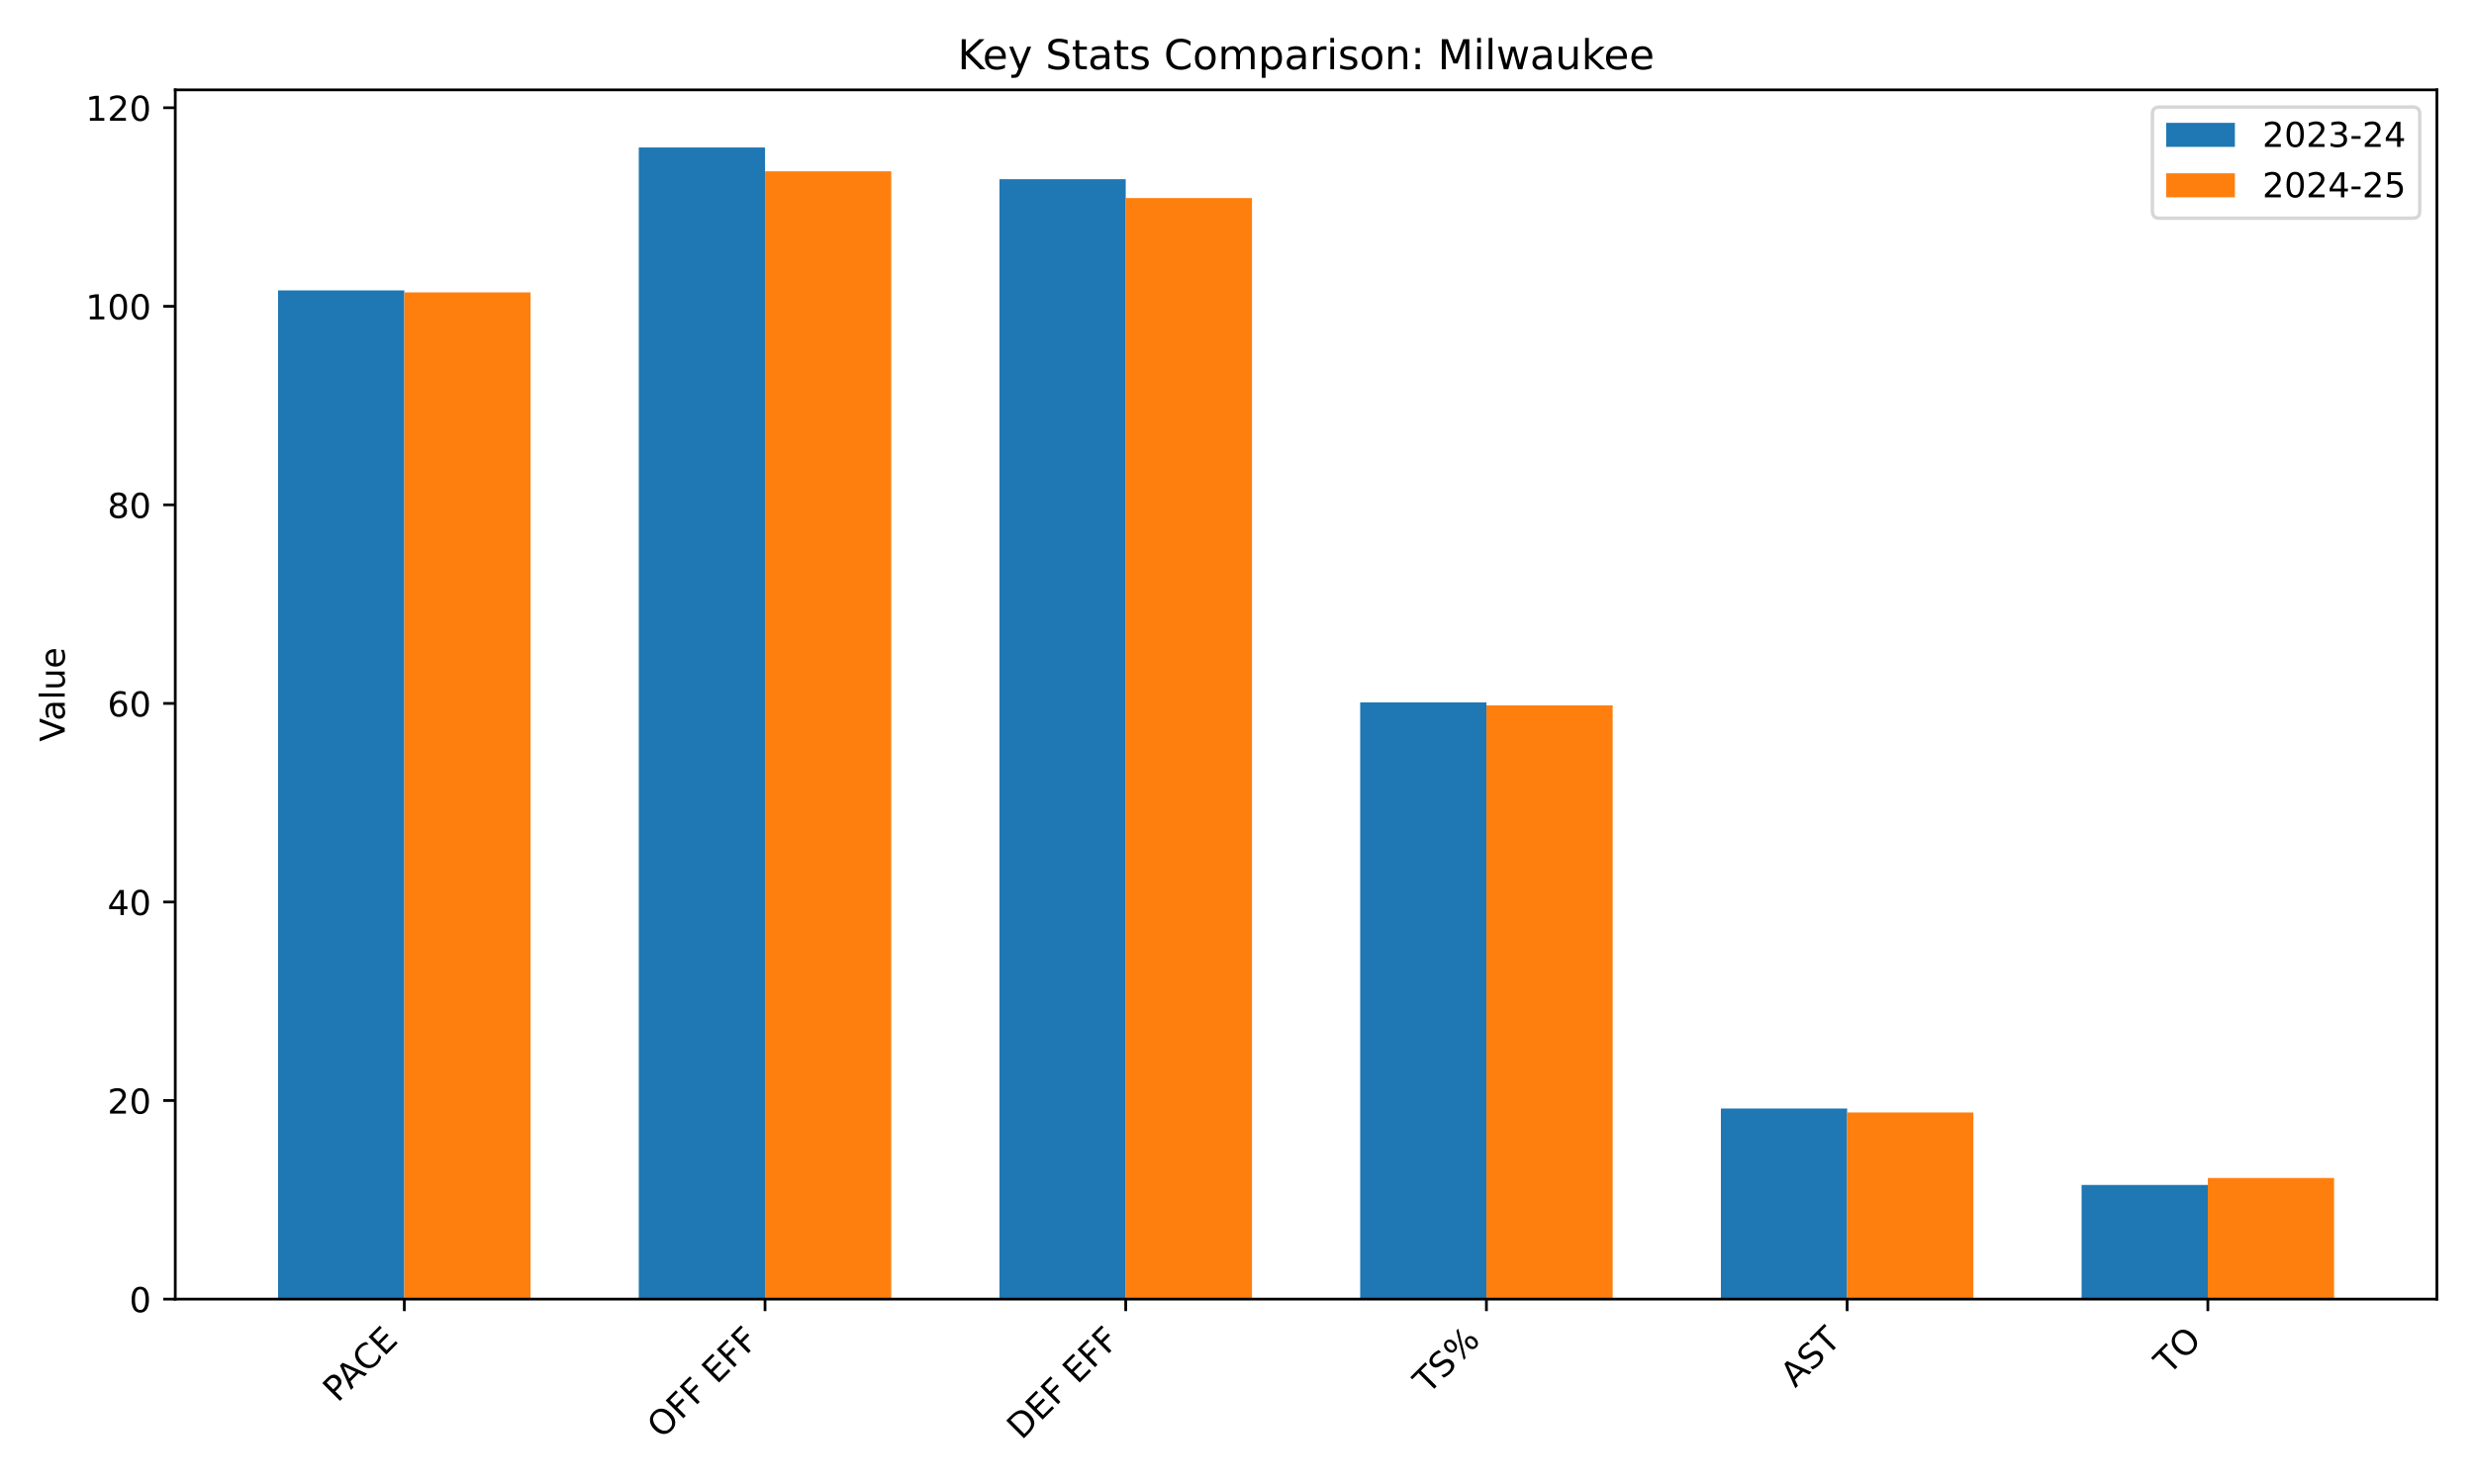
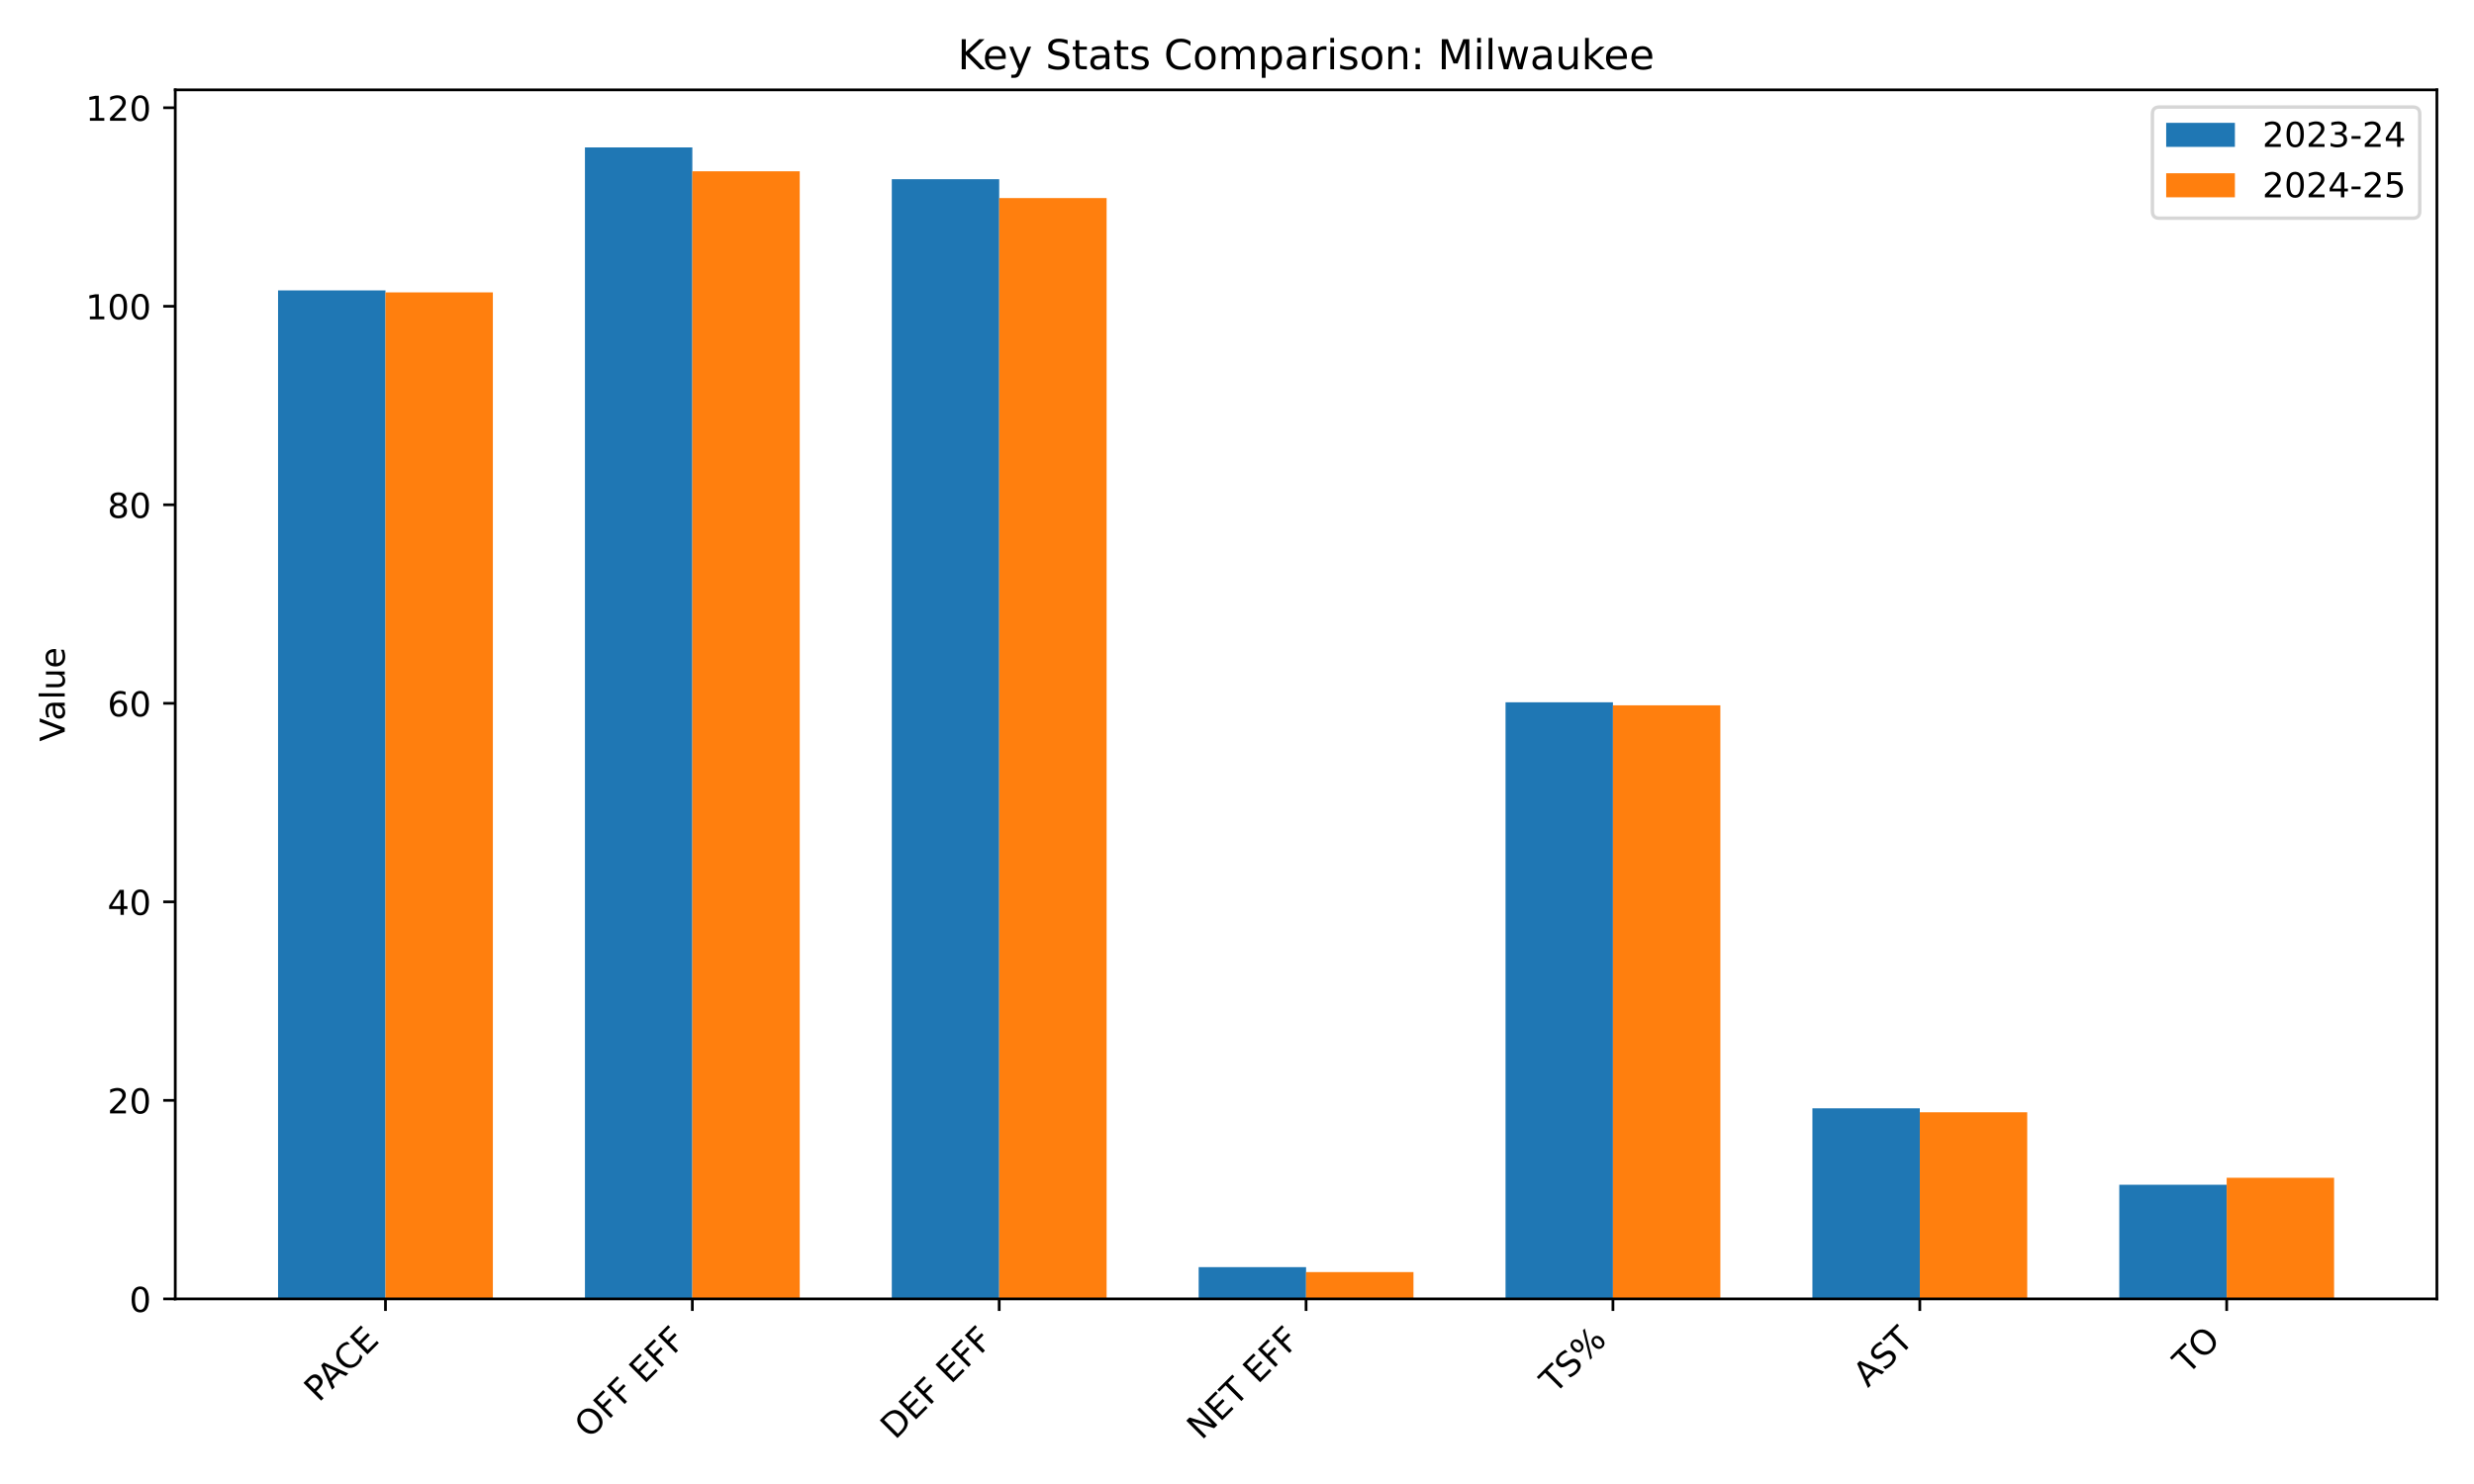
<svg xmlns="http://www.w3.org/2000/svg" xmlns:xlink="http://www.w3.org/1999/xlink" width="720pt" height="432pt" viewBox="0 0 720 432" version="1.1">
  <defs>
    <style type="text/css">*{stroke-linejoin: round; stroke-linecap: butt}</style>
  </defs>
  <g id="figure_1">
    <g id="patch_1">
      <path d="M 0 432  L 720 432  L 720 0  L 0 0  z " style="fill: #ffffff" />
    </g>
    <g id="axes_1">
      <g id="patch_2">
-         <path d="M 51.005 378.18  L 709.2 378.18  L 709.2 26.16  L 51.005 26.16  z " style="fill: #ffffff" />
+         <path d="M 51.005 378.116  L 709.2 378.116  L 709.2 26.16  L 51.005 26.16  z " style="fill: #ffffff" />
      </g>
      <g id="patch_3">
-         <path d="M 80.923 378.18  L 117.664 378.18  L 117.664 84.541  L 80.923 84.541  z " clip-path="url(#p7b0bed2aad)" style="fill: #1f77b4" />
+         <path d="M 80.923 378.116  L 112.181 378.116  L 112.181 84.53  L 80.923 84.53  z " clip-path="url(#pdf4eca9238)" style="fill: #1f77b4" />
      </g>
      <g id="patch_4">
-         <path d="M 185.898 378.18  L 222.64 378.18  L 222.64 42.923  L 185.898 42.923  z " clip-path="url(#p7b0bed2aad)" style="fill: #1f77b4" />
+         <path d="M 170.23 378.116  L 201.488 378.116  L 201.488 42.92  L 170.23 42.92  z " clip-path="url(#pdf4eca9238)" style="fill: #1f77b4" />
      </g>
      <g id="patch_5">
-         <path d="M 290.874 378.18  L 327.615 378.18  L 327.615 52.171  L 290.874 52.171  z " clip-path="url(#p7b0bed2aad)" style="fill: #1f77b4" />
+         <path d="M 259.538 378.116  L 290.795 378.116  L 290.795 52.167  L 259.538 52.167  z " clip-path="url(#pdf4eca9238)" style="fill: #1f77b4" />
      </g>
      <g id="patch_6">
-         <path d="M 395.849 378.18  L 432.59 378.18  L 432.59 204.482  L 395.849 204.482  z " clip-path="url(#p7b0bed2aad)" style="fill: #1f77b4" />
+         <path d="M 348.845 378.116  L 380.103 378.116  L 380.103 368.87  L 348.845 368.87  z " clip-path="url(#pdf4eca9238)" style="fill: #1f77b4" />
      </g>
      <g id="patch_7">
-         <path d="M 500.824 378.18  L 537.565 378.18  L 537.565 322.689  L 500.824 322.689  z " clip-path="url(#p7b0bed2aad)" style="fill: #1f77b4" />
+         <path d="M 438.152 378.116  L 469.41 378.116  L 469.41 204.45  L 438.152 204.45  z " clip-path="url(#pdf4eca9238)" style="fill: #1f77b4" />
      </g>
      <g id="patch_8">
-         <path d="M 605.799 378.18  L 642.541 378.18  L 642.541 344.943  L 605.799 344.943  z " clip-path="url(#p7b0bed2aad)" style="fill: #1f77b4" />
+         <path d="M 527.46 378.116  L 558.717 378.116  L 558.717 322.636  L 527.46 322.636  z " clip-path="url(#pdf4eca9238)" style="fill: #1f77b4" />
      </g>
      <g id="patch_9">
-         <path d="M 117.664 378.18  L 154.406 378.18  L 154.406 85.119  L 117.664 85.119  z " clip-path="url(#p7b0bed2aad)" style="fill: #ff7f0e" />
+         <path d="M 616.767 378.116  L 648.024 378.116  L 648.024 344.886  L 616.767 344.886  z " clip-path="url(#pdf4eca9238)" style="fill: #1f77b4" />
      </g>
      <g id="patch_10">
-         <path d="M 222.64 378.18  L 259.381 378.18  L 259.381 49.859  L 222.64 49.859  z " clip-path="url(#p7b0bed2aad)" style="fill: #ff7f0e" />
+         <path d="M 112.181 378.116  L 143.438 378.116  L 143.438 85.108  L 112.181 85.108  z " clip-path="url(#pdf4eca9238)" style="fill: #ff7f0e" />
      </g>
      <g id="patch_11">
-         <path d="M 327.615 378.18  L 364.356 378.18  L 364.356 57.663  L 327.615 57.663  z " clip-path="url(#p7b0bed2aad)" style="fill: #ff7f0e" />
+         <path d="M 201.488 378.116  L 232.745 378.116  L 232.745 49.855  L 201.488 49.855  z " clip-path="url(#pdf4eca9238)" style="fill: #ff7f0e" />
      </g>
      <g id="patch_12">
-         <path d="M 432.59 378.18  L 469.331 378.18  L 469.331 205.349  L 432.59 205.349  z " clip-path="url(#p7b0bed2aad)" style="fill: #ff7f0e" />
+         <path d="M 290.795 378.116  L 322.053 378.116  L 322.053 57.657  L 290.795 57.657  z " clip-path="url(#pdf4eca9238)" style="fill: #ff7f0e" />
      </g>
      <g id="patch_13">
-         <path d="M 537.565 378.18  L 574.307 378.18  L 574.307 323.845  L 537.565 323.845  z " clip-path="url(#p7b0bed2aad)" style="fill: #ff7f0e" />
+         <path d="M 380.103 378.116  L 411.36 378.116  L 411.36 370.314  L 380.103 370.314  z " clip-path="url(#pdf4eca9238)" style="fill: #ff7f0e" />
      </g>
      <g id="patch_14">
-         <path d="M 642.541 378.18  L 679.282 378.18  L 679.282 342.92  L 642.541 342.92  z " clip-path="url(#p7b0bed2aad)" style="fill: #ff7f0e" />
+         <path d="M 469.41 378.116  L 500.667 378.116  L 500.667 205.317  L 469.41 205.317  z " clip-path="url(#pdf4eca9238)" style="fill: #ff7f0e" />
+       </g>
+       <g id="patch_15">
+         <path d="M 558.717 378.116  L 589.975 378.116  L 589.975 323.791  L 558.717 323.791  z " clip-path="url(#pdf4eca9238)" style="fill: #ff7f0e" />
+       </g>
+       <g id="patch_16">
+         <path d="M 648.024 378.116  L 679.282 378.116  L 679.282 342.863  L 648.024 342.863  z " clip-path="url(#pdf4eca9238)" style="fill: #ff7f0e" />
      </g>
      <g id="matplotlib.axis_1">
        <g id="xtick_1">
          <g id="line2d_1">
            <defs>
-               <path id="m3d77cd51b1" d="M 0 0  L 0 3.5  " style="stroke: #000000; stroke-width: 0.8" />
+               <path id="m4e3e55f9c9" d="M 0 0  L 0 3.5  " style="stroke: #000000; stroke-width: 0.8" />
            </defs>
            <g>
-               <use xlink:href="#m3d77cd51b1" x="117.664" y="378.18" style="stroke: #000000; stroke-width: 0.8" />
+               <use xlink:href="#m4e3e55f9c9" x="112.181" y="378.116" style="stroke: #000000; stroke-width: 0.8" />
            </g>
          </g>
          <g id="text_1">
-             <g transform="translate(98.26196 408.4847) rotate(-45) scale(0.1 -0.1)">
+             <g transform="translate(92.77817 408.421) rotate(-45) scale(0.1 -0.1)">
              <defs>
                <path id="DejaVuSans-50" d="M 1259 4147  L 1259 2394  L 2053 2394  Q 2494 2394 2734 2622  Q 2975 2850 2975 3272  Q 2975 3691 2734 3919  Q 2494 4147 2053 4147  L 1259 4147  z M 628 4666  L 2053 4666  Q 2838 4666 3239 4311  Q 3641 3956 3641 3272  Q 3641 2581 3239 2228  Q 2838 1875 2053 1875  L 1259 1875  L 1259 0  L 628 0  L 628 4666  z " transform="scale(0.015625)" />
                <path id="DejaVuSans-41" d="M 2188 4044  L 1331 1722  L 3047 1722  L 2188 4044  z M 1831 4666  L 2547 4666  L 4325 0  L 3669 0  L 3244 1197  L 1141 1197  L 716 0  L 50 0  L 1831 4666  z " transform="scale(0.015625)" />
                <path id="DejaVuSans-43" d="M 4122 4306  L 4122 3641  Q 3803 3938 3442 4084  Q 3081 4231 2675 4231  Q 1875 4231 1450 3742  Q 1025 3253 1025 2328  Q 1025 1406 1450 917  Q 1875 428 2675 428  Q 3081 428 3442 575  Q 3803 722 4122 1019  L 4122 359  Q 3791 134 3420 21  Q 3050 -91 2638 -91  Q 1578 -91 968 557  Q 359 1206 359 2328  Q 359 3453 968 4101  Q 1578 4750 2638 4750  Q 3056 4750 3426 4639  Q 3797 4528 4122 4306  z " transform="scale(0.015625)" />
                <path id="DejaVuSans-45" d="M 628 4666  L 3578 4666  L 3578 4134  L 1259 4134  L 1259 2753  L 3481 2753  L 3481 2222  L 1259 2222  L 1259 531  L 3634 531  L 3634 0  L 628 0  L 628 4666  z " transform="scale(0.015625)" />
              </defs>
              <use xlink:href="#DejaVuSans-50" />
              <use xlink:href="#DejaVuSans-41" transform="translate(53.92773 0)" />
              <use xlink:href="#DejaVuSans-43" transform="translate(120.5859 0)" />
              <use xlink:href="#DejaVuSans-45" transform="translate(190.4102 0)" />
            </g>
          </g>
        </g>
        <g id="xtick_2">
          <g id="line2d_2">
            <g>
-               <use xlink:href="#m3d77cd51b1" x="222.64" y="378.18" style="stroke: #000000; stroke-width: 0.8" />
+               <use xlink:href="#m4e3e55f9c9" x="201.488" y="378.116" style="stroke: #000000; stroke-width: 0.8" />
            </g>
          </g>
          <g id="text_2">
-             <g transform="translate(192.6196 419.1023) rotate(-45) scale(0.1 -0.1)">
+             <g transform="translate(171.4678 419.0387) rotate(-45) scale(0.1 -0.1)">
              <defs>
                <path id="DejaVuSans-4f" d="M 2522 4238  Q 1834 4238 1429 3725  Q 1025 3213 1025 2328  Q 1025 1447 1429 934  Q 1834 422 2522 422  Q 3209 422 3611 934  Q 4013 1447 4013 2328  Q 4013 3213 3611 3725  Q 3209 4238 2522 4238  z M 2522 4750  Q 3503 4750 4090 4092  Q 4678 3434 4678 2328  Q 4678 1225 4090 567  Q 3503 -91 2522 -91  Q 1538 -91 948 565  Q 359 1222 359 2328  Q 359 3434 948 4092  Q 1538 4750 2522 4750  z " transform="scale(0.015625)" />
                <path id="DejaVuSans-46" d="M 628 4666  L 3309 4666  L 3309 4134  L 1259 4134  L 1259 2759  L 3109 2759  L 3109 2228  L 1259 2228  L 1259 0  L 628 0  L 628 4666  z " transform="scale(0.015625)" />
                <path id="DejaVuSans-20" transform="scale(0.015625)" />
              </defs>
              <use xlink:href="#DejaVuSans-4f" />
              <use xlink:href="#DejaVuSans-46" transform="translate(78.71094 0)" />
              <use xlink:href="#DejaVuSans-46" transform="translate(136.2305 0)" />
              <use xlink:href="#DejaVuSans-20" transform="translate(193.75 0)" />
              <use xlink:href="#DejaVuSans-45" transform="translate(225.5371 0)" />
              <use xlink:href="#DejaVuSans-46" transform="translate(288.7207 0)" />
              <use xlink:href="#DejaVuSans-46" transform="translate(346.2402 0)" />
            </g>
          </g>
        </g>
        <g id="xtick_3">
          <g id="line2d_3">
            <g>
-               <use xlink:href="#m3d77cd51b1" x="327.615" y="378.18" style="stroke: #000000; stroke-width: 0.8" />
+               <use xlink:href="#m4e3e55f9c9" x="290.795" y="378.116" style="stroke: #000000; stroke-width: 0.8" />
            </g>
          </g>
          <g id="text_3">
-             <g transform="translate(297.3153 419.3819) rotate(-45) scale(0.1 -0.1)">
+             <g transform="translate(260.4956 419.3182) rotate(-45) scale(0.1 -0.1)">
              <defs>
                <path id="DejaVuSans-44" d="M 1259 4147  L 1259 519  L 2022 519  Q 2988 519 3436 956  Q 3884 1394 3884 2338  Q 3884 3275 3436 3711  Q 2988 4147 2022 4147  L 1259 4147  z M 628 4666  L 1925 4666  Q 3281 4666 3915 4102  Q 4550 3538 4550 2338  Q 4550 1131 3912 565  Q 3275 0 1925 0  L 628 0  L 628 4666  z " transform="scale(0.015625)" />
              </defs>
              <use xlink:href="#DejaVuSans-44" />
              <use xlink:href="#DejaVuSans-45" transform="translate(77.00195 0)" />
              <use xlink:href="#DejaVuSans-46" transform="translate(140.1855 0)" />
              <use xlink:href="#DejaVuSans-20" transform="translate(197.7051 0)" />
              <use xlink:href="#DejaVuSans-45" transform="translate(229.4922 0)" />
              <use xlink:href="#DejaVuSans-46" transform="translate(292.6758 0)" />
              <use xlink:href="#DejaVuSans-46" transform="translate(350.1953 0)" />
            </g>
          </g>
        </g>
        <g id="xtick_4">
          <g id="line2d_4">
            <g>
-               <use xlink:href="#m3d77cd51b1" x="432.59" y="378.18" style="stroke: #000000; stroke-width: 0.8" />
+               <use xlink:href="#m4e3e55f9c9" x="380.103" y="378.116" style="stroke: #000000; stroke-width: 0.8" />
            </g>
          </g>
          <g id="text_4">
-             <g transform="translate(415.5931 406.0794) rotate(-45) scale(0.1 -0.1)">
-               <defs>
+             <g transform="translate(349.7057 419.4154) rotate(-45) scale(0.1 -0.1)">
+               <defs>
+                 <path id="DejaVuSans-4e" d="M 628 4666  L 1478 4666  L 3547 763  L 3547 4666  L 4159 4666  L 4159 0  L 3309 0  L 1241 3903  L 1241 0  L 628 0  L 628 4666  z " transform="scale(0.015625)" />
                <path id="DejaVuSans-54" d="M -19 4666  L 3928 4666  L 3928 4134  L 2272 4134  L 2272 0  L 1638 0  L 1638 4134  L -19 4134  L -19 4666  z " transform="scale(0.015625)" />
+               </defs>
+               <use xlink:href="#DejaVuSans-4e" />
+               <use xlink:href="#DejaVuSans-45" transform="translate(74.80469 0)" />
+               <use xlink:href="#DejaVuSans-54" transform="translate(137.9883 0)" />
+               <use xlink:href="#DejaVuSans-20" transform="translate(199.0723 0)" />
+               <use xlink:href="#DejaVuSans-45" transform="translate(230.8594 0)" />
+               <use xlink:href="#DejaVuSans-46" transform="translate(294.043 0)" />
+               <use xlink:href="#DejaVuSans-46" transform="translate(351.5625 0)" />
+             </g>
+           </g>
+         </g>
+         <g id="xtick_5">
+           <g id="line2d_5">
+             <g>
+               <use xlink:href="#m4e3e55f9c9" x="469.41" y="378.116" style="stroke: #000000; stroke-width: 0.8" />
+             </g>
+           </g>
+           <g id="text_5">
+             <g transform="translate(452.4127 406.0158) rotate(-45) scale(0.1 -0.1)">
+               <defs>
                <path id="DejaVuSans-53" d="M 3425 4513  L 3425 3897  Q 3066 4069 2747 4153  Q 2428 4238 2131 4238  Q 1616 4238 1336 4038  Q 1056 3838 1056 3469  Q 1056 3159 1242 3001  Q 1428 2844 1947 2747  L 2328 2669  Q 3034 2534 3370 2195  Q 3706 1856 3706 1288  Q 3706 609 3251 259  Q 2797 -91 1919 -91  Q 1588 -91 1214 -16  Q 841 59 441 206  L 441 856  Q 825 641 1194 531  Q 1563 422 1919 422  Q 2459 422 2753 634  Q 3047 847 3047 1241  Q 3047 1584 2836 1778  Q 2625 1972 2144 2069  L 1759 2144  Q 1053 2284 737 2584  Q 422 2884 422 3419  Q 422 4038 858 4394  Q 1294 4750 2059 4750  Q 2388 4750 2728 4690  Q 3069 4631 3425 4513  z " transform="scale(0.015625)" />
                <path id="DejaVuSans-25" d="M 4653 2053  Q 4381 2053 4226 1822  Q 4072 1591 4072 1178  Q 4072 772 4226 539  Q 4381 306 4653 306  Q 4919 306 5073 539  Q 5228 772 5228 1178  Q 5228 1588 5073 1820  Q 4919 2053 4653 2053  z M 4653 2450  Q 5147 2450 5437 2106  Q 5728 1763 5728 1178  Q 5728 594 5436 251  Q 5144 -91 4653 -91  Q 4153 -91 3862 251  Q 3572 594 3572 1178  Q 3572 1766 3864 2108  Q 4156 2450 4653 2450  z M 1428 4353  Q 1159 4353 1004 4120  Q 850 3888 850 3481  Q 850 3069 1003 2837  Q 1156 2606 1428 2606  Q 1700 2606 1854 2837  Q 2009 3069 2009 3481  Q 2009 3884 1853 4118  Q 1697 4353 1428 4353  z M 4250 4750  L 4750 4750  L 1831 -91  L 1331 -91  L 4250 4750  z M 1428 4750  Q 1922 4750 2215 4408  Q 2509 4066 2509 3481  Q 2509 2891 2217 2550  Q 1925 2209 1428 2209  Q 931 2209 642 2551  Q 353 2894 353 3481  Q 353 4063 643 4406  Q 934 4750 1428 4750  z " transform="scale(0.015625)" />
              </defs>
              <use xlink:href="#DejaVuSans-54" />
              <use xlink:href="#DejaVuSans-53" transform="translate(61.08398 0)" />
              <use xlink:href="#DejaVuSans-25" transform="translate(124.5605 0)" />
            </g>
          </g>
        </g>
-         <g id="xtick_5">
-           <g id="line2d_5">
-             <g>
-               <use xlink:href="#m3d77cd51b1" x="537.565" y="378.18" style="stroke: #000000; stroke-width: 0.8" />
-             </g>
-           </g>
-           <g id="text_5">
-             <g transform="translate(522.4499 404.1978) rotate(-45) scale(0.1 -0.1)">
+         <g id="xtick_6">
+           <g id="line2d_6">
+             <g>
+               <use xlink:href="#m4e3e55f9c9" x="558.717" y="378.116" style="stroke: #000000; stroke-width: 0.8" />
+             </g>
+           </g>
+           <g id="text_6">
+             <g transform="translate(543.6016 404.1342) rotate(-45) scale(0.1 -0.1)">
              <use xlink:href="#DejaVuSans-41" />
              <use xlink:href="#DejaVuSans-53" transform="translate(68.4082 0)" />
              <use xlink:href="#DejaVuSans-54" transform="translate(131.8848 0)" />
            </g>
          </g>
        </g>
-         <g id="xtick_6">
-           <g id="line2d_6">
-             <g>
-               <use xlink:href="#m3d77cd51b1" x="642.541" y="378.18" style="stroke: #000000; stroke-width: 0.8" />
-             </g>
-           </g>
-           <g id="text_6">
-             <g transform="translate(631.185 400.438) rotate(-45) scale(0.1 -0.1)">
+         <g id="xtick_7">
+           <g id="line2d_7">
+             <g>
+               <use xlink:href="#m4e3e55f9c9" x="648.024" y="378.116" style="stroke: #000000; stroke-width: 0.8" />
+             </g>
+           </g>
+           <g id="text_7">
+             <g transform="translate(636.6688 400.3744) rotate(-45) scale(0.1 -0.1)">
              <use xlink:href="#DejaVuSans-54" />
              <use xlink:href="#DejaVuSans-4f" transform="translate(61.08398 0)" />
            </g>
          </g>
        </g>
      </g>
      <g id="matplotlib.axis_2">
        <g id="ytick_1">
-           <g id="line2d_7">
+           <g id="line2d_8">
            <defs>
-               <path id="mc6f766decb" d="M 0 0  L -3.5 0  " style="stroke: #000000; stroke-width: 0.8" />
+               <path id="m94a656a6bc" d="M 0 0  L -3.5 0  " style="stroke: #000000; stroke-width: 0.8" />
            </defs>
            <g>
-               <use xlink:href="#mc6f766decb" x="51.005" y="378.18" style="stroke: #000000; stroke-width: 0.8" />
-             </g>
-           </g>
-           <g id="text_7">
-             <g transform="translate(37.6425 381.9792) scale(0.1 -0.1)">
+               <use xlink:href="#m94a656a6bc" x="51.005" y="378.116" style="stroke: #000000; stroke-width: 0.8" />
+             </g>
+           </g>
+           <g id="text_8">
+             <g transform="translate(37.6425 381.9156) scale(0.1 -0.1)">
              <defs>
                <path id="DejaVuSans-30" d="M 2034 4250  Q 1547 4250 1301 3770  Q 1056 3291 1056 2328  Q 1056 1369 1301 889  Q 1547 409 2034 409  Q 2525 409 2770 889  Q 3016 1369 3016 2328  Q 3016 3291 2770 3770  Q 2525 4250 2034 4250  z M 2034 4750  Q 2819 4750 3233 4129  Q 3647 3509 3647 2328  Q 3647 1150 3233 529  Q 2819 -91 2034 -91  Q 1250 -91 836 529  Q 422 1150 422 2328  Q 422 3509 836 4129  Q 1250 4750 2034 4750  z " transform="scale(0.015625)" />
              </defs>
              <use xlink:href="#DejaVuSans-30" />
            </g>
          </g>
        </g>
        <g id="ytick_2">
-           <g id="line2d_8">
-             <g>
-               <use xlink:href="#mc6f766decb" x="51.005" y="320.377" style="stroke: #000000; stroke-width: 0.8" />
-             </g>
-           </g>
-           <g id="text_8">
-             <g transform="translate(31.28 324.1762) scale(0.1 -0.1)">
+           <g id="line2d_9">
+             <g>
+               <use xlink:href="#m94a656a6bc" x="51.005" y="320.324" style="stroke: #000000; stroke-width: 0.8" />
+             </g>
+           </g>
+           <g id="text_9">
+             <g transform="translate(31.28 324.1231) scale(0.1 -0.1)">
              <defs>
                <path id="DejaVuSans-32" d="M 1228 531  L 3431 531  L 3431 0  L 469 0  L 469 531  Q 828 903 1448 1529  Q 2069 2156 2228 2338  Q 2531 2678 2651 2914  Q 2772 3150 2772 3378  Q 2772 3750 2511 3984  Q 2250 4219 1831 4219  Q 1534 4219 1204 4116  Q 875 4013 500 3803  L 500 4441  Q 881 4594 1212 4672  Q 1544 4750 1819 4750  Q 2544 4750 2975 4387  Q 3406 4025 3406 3419  Q 3406 3131 3298 2873  Q 3191 2616 2906 2266  Q 2828 2175 2409 1742  Q 1991 1309 1228 531  z " transform="scale(0.015625)" />
              </defs>
              <use xlink:href="#DejaVuSans-32" />
              <use xlink:href="#DejaVuSans-30" transform="translate(63.62305 0)" />
            </g>
          </g>
        </g>
        <g id="ytick_3">
-           <g id="line2d_9">
-             <g>
-               <use xlink:href="#mc6f766decb" x="51.005" y="262.574" style="stroke: #000000; stroke-width: 0.8" />
-             </g>
-           </g>
-           <g id="text_9">
-             <g transform="translate(31.28 266.3733) scale(0.1 -0.1)">
+           <g id="line2d_10">
+             <g>
+               <use xlink:href="#m94a656a6bc" x="51.005" y="262.531" style="stroke: #000000; stroke-width: 0.8" />
+             </g>
+           </g>
+           <g id="text_10">
+             <g transform="translate(31.28 266.3306) scale(0.1 -0.1)">
              <defs>
                <path id="DejaVuSans-34" d="M 2419 4116  L 825 1625  L 2419 1625  L 2419 4116  z M 2253 4666  L 3047 4666  L 3047 1625  L 3713 1625  L 3713 1100  L 3047 1100  L 3047 0  L 2419 0  L 2419 1100  L 313 1100  L 313 1709  L 2253 4666  z " transform="scale(0.015625)" />
              </defs>
              <use xlink:href="#DejaVuSans-34" />
              <use xlink:href="#DejaVuSans-30" transform="translate(63.62305 0)" />
            </g>
          </g>
        </g>
        <g id="ytick_4">
-           <g id="line2d_10">
-             <g>
-               <use xlink:href="#mc6f766decb" x="51.005" y="204.771" style="stroke: #000000; stroke-width: 0.8" />
-             </g>
-           </g>
-           <g id="text_10">
-             <g transform="translate(31.28 208.5703) scale(0.1 -0.1)">
+           <g id="line2d_11">
+             <g>
+               <use xlink:href="#m94a656a6bc" x="51.005" y="204.739" style="stroke: #000000; stroke-width: 0.8" />
+             </g>
+           </g>
+           <g id="text_11">
+             <g transform="translate(31.28 208.5381) scale(0.1 -0.1)">
              <defs>
                <path id="DejaVuSans-36" d="M 2113 2584  Q 1688 2584 1439 2293  Q 1191 2003 1191 1497  Q 1191 994 1439 701  Q 1688 409 2113 409  Q 2538 409 2786 701  Q 3034 994 3034 1497  Q 3034 2003 2786 2293  Q 2538 2584 2113 2584  z M 3366 4563  L 3366 3988  Q 3128 4100 2886 4159  Q 2644 4219 2406 4219  Q 1781 4219 1451 3797  Q 1122 3375 1075 2522  Q 1259 2794 1537 2939  Q 1816 3084 2150 3084  Q 2853 3084 3261 2657  Q 3669 2231 3669 1497  Q 3669 778 3244 343  Q 2819 -91 2113 -91  Q 1303 -91 875 529  Q 447 1150 447 2328  Q 447 3434 972 4092  Q 1497 4750 2381 4750  Q 2619 4750 2861 4703  Q 3103 4656 3366 4563  z " transform="scale(0.015625)" />
              </defs>
              <use xlink:href="#DejaVuSans-36" />
              <use xlink:href="#DejaVuSans-30" transform="translate(63.62305 0)" />
            </g>
          </g>
        </g>
        <g id="ytick_5">
-           <g id="line2d_11">
-             <g>
-               <use xlink:href="#mc6f766decb" x="51.005" y="146.968" style="stroke: #000000; stroke-width: 0.8" />
-             </g>
-           </g>
-           <g id="text_11">
-             <g transform="translate(31.28 150.7674) scale(0.1 -0.1)">
+           <g id="line2d_12">
+             <g>
+               <use xlink:href="#m94a656a6bc" x="51.005" y="146.946" style="stroke: #000000; stroke-width: 0.8" />
+             </g>
+           </g>
+           <g id="text_12">
+             <g transform="translate(31.28 150.7455) scale(0.1 -0.1)">
              <defs>
                <path id="DejaVuSans-38" d="M 2034 2216  Q 1584 2216 1326 1975  Q 1069 1734 1069 1313  Q 1069 891 1326 650  Q 1584 409 2034 409  Q 2484 409 2743 651  Q 3003 894 3003 1313  Q 3003 1734 2745 1975  Q 2488 2216 2034 2216  z M 1403 2484  Q 997 2584 770 2862  Q 544 3141 544 3541  Q 544 4100 942 4425  Q 1341 4750 2034 4750  Q 2731 4750 3128 4425  Q 3525 4100 3525 3541  Q 3525 3141 3298 2862  Q 3072 2584 2669 2484  Q 3125 2378 3379 2068  Q 3634 1759 3634 1313  Q 3634 634 3220 271  Q 2806 -91 2034 -91  Q 1263 -91 848 271  Q 434 634 434 1313  Q 434 1759 690 2068  Q 947 2378 1403 2484  z M 1172 3481  Q 1172 3119 1398 2916  Q 1625 2713 2034 2713  Q 2441 2713 2670 2916  Q 2900 3119 2900 3481  Q 2900 3844 2670 4047  Q 2441 4250 2034 4250  Q 1625 4250 1398 4047  Q 1172 3844 1172 3481  z " transform="scale(0.015625)" />
              </defs>
              <use xlink:href="#DejaVuSans-38" />
              <use xlink:href="#DejaVuSans-30" transform="translate(63.62305 0)" />
            </g>
          </g>
        </g>
        <g id="ytick_6">
-           <g id="line2d_12">
-             <g>
-               <use xlink:href="#mc6f766decb" x="51.005" y="89.165" style="stroke: #000000; stroke-width: 0.8" />
-             </g>
-           </g>
-           <g id="text_12">
-             <g transform="translate(24.9175 92.96444) scale(0.1 -0.1)">
+           <g id="line2d_13">
+             <g>
+               <use xlink:href="#m94a656a6bc" x="51.005" y="89.154" style="stroke: #000000; stroke-width: 0.8" />
+             </g>
+           </g>
+           <g id="text_13">
+             <g transform="translate(24.9175 92.95305) scale(0.1 -0.1)">
              <defs>
                <path id="DejaVuSans-31" d="M 794 531  L 1825 531  L 1825 4091  L 703 3866  L 703 4441  L 1819 4666  L 2450 4666  L 2450 531  L 3481 531  L 3481 0  L 794 0  L 794 531  z " transform="scale(0.015625)" />
              </defs>
              <use xlink:href="#DejaVuSans-31" />
              <use xlink:href="#DejaVuSans-30" transform="translate(63.62305 0)" />
              <use xlink:href="#DejaVuSans-30" transform="translate(127.2461 0)" />
            </g>
          </g>
        </g>
        <g id="ytick_7">
-           <g id="line2d_13">
-             <g>
-               <use xlink:href="#mc6f766decb" x="51.005" y="31.362" style="stroke: #000000; stroke-width: 0.8" />
-             </g>
-           </g>
-           <g id="text_13">
-             <g transform="translate(24.9175 35.16148) scale(0.1 -0.1)">
+           <g id="line2d_14">
+             <g>
+               <use xlink:href="#m94a656a6bc" x="51.005" y="31.361" style="stroke: #000000; stroke-width: 0.8" />
+             </g>
+           </g>
+           <g id="text_14">
+             <g transform="translate(24.9175 35.16054) scale(0.1 -0.1)">
              <use xlink:href="#DejaVuSans-31" />
              <use xlink:href="#DejaVuSans-32" transform="translate(63.62305 0)" />
              <use xlink:href="#DejaVuSans-30" transform="translate(127.2461 0)" />
            </g>
          </g>
        </g>
-         <g id="text_14">
-           <g transform="translate(18.83781 215.9012) rotate(-90) scale(0.1 -0.1)">
+         <g id="text_15">
+           <g transform="translate(18.83781 215.8694) rotate(-90) scale(0.1 -0.1)">
            <defs>
              <path id="DejaVuSans-56" d="M 1831 0  L 50 4666  L 709 4666  L 2188 738  L 3669 4666  L 4325 4666  L 2547 0  L 1831 0  z " transform="scale(0.015625)" />
              <path id="DejaVuSans-61" d="M 2194 1759  Q 1497 1759 1228 1600  Q 959 1441 959 1056  Q 959 750 1161 570  Q 1363 391 1709 391  Q 2188 391 2477 730  Q 2766 1069 2766 1631  L 2766 1759  L 2194 1759  z M 3341 1997  L 3341 0  L 2766 0  L 2766 531  Q 2569 213 2275 61  Q 1981 -91 1556 -91  Q 1019 -91 701 211  Q 384 513 384 1019  Q 384 1609 779 1909  Q 1175 2209 1959 2209  L 2766 2209  L 2766 2266  Q 2766 2663 2505 2880  Q 2244 3097 1772 3097  Q 1472 3097 1187 3025  Q 903 2953 641 2809  L 641 3341  Q 956 3463 1253 3523  Q 1550 3584 1831 3584  Q 2591 3584 2966 3190  Q 3341 2797 3341 1997  z " transform="scale(0.015625)" />
              <path id="DejaVuSans-6c" d="M 603 4863  L 1178 4863  L 1178 0  L 603 0  L 603 4863  z " transform="scale(0.015625)" />
              <path id="DejaVuSans-75" d="M 544 1381  L 544 3500  L 1119 3500  L 1119 1403  Q 1119 906 1312 657  Q 1506 409 1894 409  Q 2359 409 2629 706  Q 2900 1003 2900 1516  L 2900 3500  L 3475 3500  L 3475 0  L 2900 0  L 2900 538  Q 2691 219 2414 64  Q 2138 -91 1772 -91  Q 1169 -91 856 284  Q 544 659 544 1381  z M 1991 3584  L 1991 3584  z " transform="scale(0.015625)" />
              <path id="DejaVuSans-65" d="M 3597 1894  L 3597 1613  L 953 1613  Q 991 1019 1311 708  Q 1631 397 2203 397  Q 2534 397 2845 478  Q 3156 559 3463 722  L 3463 178  Q 3153 47 2828 -22  Q 2503 -91 2169 -91  Q 1331 -91 842 396  Q 353 884 353 1716  Q 353 2575 817 3079  Q 1281 3584 2069 3584  Q 2775 3584 3186 3129  Q 3597 2675 3597 1894  z M 3022 2063  Q 3016 2534 2758 2815  Q 2500 3097 2075 3097  Q 1594 3097 1305 2825  Q 1016 2553 972 2059  L 3022 2063  z " transform="scale(0.015625)" />
            </defs>
            <use xlink:href="#DejaVuSans-56" />
            <use xlink:href="#DejaVuSans-61" transform="translate(60.6582 0)" />
            <use xlink:href="#DejaVuSans-6c" transform="translate(121.9375 0)" />
            <use xlink:href="#DejaVuSans-75" transform="translate(149.7207 0)" />
            <use xlink:href="#DejaVuSans-65" transform="translate(213.0996 0)" />
          </g>
        </g>
      </g>
-       <g id="patch_15">
-         <path d="M 51.005 378.18  L 51.005 26.16  " style="fill: none; stroke: #000000; stroke-width: 0.8; stroke-linejoin: miter; stroke-linecap: square" />
-       </g>
-       <g id="patch_16">
-         <path d="M 709.2 378.18  L 709.2 26.16  " style="fill: none; stroke: #000000; stroke-width: 0.8; stroke-linejoin: miter; stroke-linecap: square" />
-       </g>
      <g id="patch_17">
-         <path d="M 51.005 378.18  L 709.2 378.18  " style="fill: none; stroke: #000000; stroke-width: 0.8; stroke-linejoin: miter; stroke-linecap: square" />
+         <path d="M 51.005 378.116  L 51.005 26.16  " style="fill: none; stroke: #000000; stroke-width: 0.8; stroke-linejoin: miter; stroke-linecap: square" />
      </g>
      <g id="patch_18">
+         <path d="M 709.2 378.116  L 709.2 26.16  " style="fill: none; stroke: #000000; stroke-width: 0.8; stroke-linejoin: miter; stroke-linecap: square" />
+       </g>
+       <g id="patch_19">
+         <path d="M 51.005 378.116  L 709.2 378.116  " style="fill: none; stroke: #000000; stroke-width: 0.8; stroke-linejoin: miter; stroke-linecap: square" />
+       </g>
+       <g id="patch_20">
        <path d="M 51.005 26.16  L 709.2 26.16  " style="fill: none; stroke: #000000; stroke-width: 0.8; stroke-linejoin: miter; stroke-linecap: square" />
      </g>
-       <g id="text_15">
+       <g id="text_16">
        <g transform="translate(278.7053 20.16) scale(0.12 -0.12)">
          <defs>
            <path id="DejaVuSans-4b" d="M 628 4666  L 1259 4666  L 1259 2694  L 3353 4666  L 4166 4666  L 1850 2491  L 4331 0  L 3500 0  L 1259 2247  L 1259 0  L 628 0  L 628 4666  z " transform="scale(0.015625)" />
            <path id="DejaVuSans-79" d="M 2059 -325  Q 1816 -950 1584 -1140  Q 1353 -1331 966 -1331  L 506 -1331  L 506 -850  L 844 -850  Q 1081 -850 1212 -737  Q 1344 -625 1503 -206  L 1606 56  L 191 3500  L 800 3500  L 1894 763  L 2988 3500  L 3597 3500  L 2059 -325  z " transform="scale(0.015625)" />
            <path id="DejaVuSans-74" d="M 1172 4494  L 1172 3500  L 2356 3500  L 2356 3053  L 1172 3053  L 1172 1153  Q 1172 725 1289 603  Q 1406 481 1766 481  L 2356 481  L 2356 0  L 1766 0  Q 1100 0 847 248  Q 594 497 594 1153  L 594 3053  L 172 3053  L 172 3500  L 594 3500  L 594 4494  L 1172 4494  z " transform="scale(0.015625)" />
            <path id="DejaVuSans-73" d="M 2834 3397  L 2834 2853  Q 2591 2978 2328 3040  Q 2066 3103 1784 3103  Q 1356 3103 1142 2972  Q 928 2841 928 2578  Q 928 2378 1081 2264  Q 1234 2150 1697 2047  L 1894 2003  Q 2506 1872 2764 1633  Q 3022 1394 3022 966  Q 3022 478 2636 193  Q 2250 -91 1575 -91  Q 1294 -91 989 -36  Q 684 19 347 128  L 347 722  Q 666 556 975 473  Q 1284 391 1588 391  Q 1994 391 2212 530  Q 2431 669 2431 922  Q 2431 1156 2273 1281  Q 2116 1406 1581 1522  L 1381 1569  Q 847 1681 609 1914  Q 372 2147 372 2553  Q 372 3047 722 3315  Q 1072 3584 1716 3584  Q 2034 3584 2315 3537  Q 2597 3491 2834 3397  z " transform="scale(0.015625)" />
            <path id="DejaVuSans-6f" d="M 1959 3097  Q 1497 3097 1228 2736  Q 959 2375 959 1747  Q 959 1119 1226 758  Q 1494 397 1959 397  Q 2419 397 2687 759  Q 2956 1122 2956 1747  Q 2956 2369 2687 2733  Q 2419 3097 1959 3097  z M 1959 3584  Q 2709 3584 3137 3096  Q 3566 2609 3566 1747  Q 3566 888 3137 398  Q 2709 -91 1959 -91  Q 1206 -91 779 398  Q 353 888 353 1747  Q 353 2609 779 3096  Q 1206 3584 1959 3584  z " transform="scale(0.015625)" />
            <path id="DejaVuSans-6d" d="M 3328 2828  Q 3544 3216 3844 3400  Q 4144 3584 4550 3584  Q 5097 3584 5394 3201  Q 5691 2819 5691 2113  L 5691 0  L 5113 0  L 5113 2094  Q 5113 2597 4934 2840  Q 4756 3084 4391 3084  Q 3944 3084 3684 2787  Q 3425 2491 3425 1978  L 3425 0  L 2847 0  L 2847 2094  Q 2847 2600 2669 2842  Q 2491 3084 2119 3084  Q 1678 3084 1418 2786  Q 1159 2488 1159 1978  L 1159 0  L 581 0  L 581 3500  L 1159 3500  L 1159 2956  Q 1356 3278 1631 3431  Q 1906 3584 2284 3584  Q 2666 3584 2933 3390  Q 3200 3197 3328 2828  z " transform="scale(0.015625)" />
            <path id="DejaVuSans-70" d="M 1159 525  L 1159 -1331  L 581 -1331  L 581 3500  L 1159 3500  L 1159 2969  Q 1341 3281 1617 3432  Q 1894 3584 2278 3584  Q 2916 3584 3314 3078  Q 3713 2572 3713 1747  Q 3713 922 3314 415  Q 2916 -91 2278 -91  Q 1894 -91 1617 61  Q 1341 213 1159 525  z M 3116 1747  Q 3116 2381 2855 2742  Q 2594 3103 2138 3103  Q 1681 3103 1420 2742  Q 1159 2381 1159 1747  Q 1159 1113 1420 752  Q 1681 391 2138 391  Q 2594 391 2855 752  Q 3116 1113 3116 1747  z " transform="scale(0.015625)" />
            <path id="DejaVuSans-72" d="M 2631 2963  Q 2534 3019 2420 3045  Q 2306 3072 2169 3072  Q 1681 3072 1420 2755  Q 1159 2438 1159 1844  L 1159 0  L 581 0  L 581 3500  L 1159 3500  L 1159 2956  Q 1341 3275 1631 3429  Q 1922 3584 2338 3584  Q 2397 3584 2469 3576  Q 2541 3569 2628 3553  L 2631 2963  z " transform="scale(0.015625)" />
            <path id="DejaVuSans-69" d="M 603 3500  L 1178 3500  L 1178 0  L 603 0  L 603 3500  z M 603 4863  L 1178 4863  L 1178 4134  L 603 4134  L 603 4863  z " transform="scale(0.015625)" />
            <path id="DejaVuSans-6e" d="M 3513 2113  L 3513 0  L 2938 0  L 2938 2094  Q 2938 2591 2744 2837  Q 2550 3084 2163 3084  Q 1697 3084 1428 2787  Q 1159 2491 1159 1978  L 1159 0  L 581 0  L 581 3500  L 1159 3500  L 1159 2956  Q 1366 3272 1645 3428  Q 1925 3584 2291 3584  Q 2894 3584 3203 3211  Q 3513 2838 3513 2113  z " transform="scale(0.015625)" />
            <path id="DejaVuSans-3a" d="M 750 794  L 1409 794  L 1409 0  L 750 0  L 750 794  z M 750 3309  L 1409 3309  L 1409 2516  L 750 2516  L 750 3309  z " transform="scale(0.015625)" />
            <path id="DejaVuSans-4d" d="M 628 4666  L 1569 4666  L 2759 1491  L 3956 4666  L 4897 4666  L 4897 0  L 4281 0  L 4281 4097  L 3078 897  L 2444 897  L 1241 4097  L 1241 0  L 628 0  L 628 4666  z " transform="scale(0.015625)" />
            <path id="DejaVuSans-77" d="M 269 3500  L 844 3500  L 1563 769  L 2278 3500  L 2956 3500  L 3675 769  L 4391 3500  L 4966 3500  L 4050 0  L 3372 0  L 2619 2869  L 1863 0  L 1184 0  L 269 3500  z " transform="scale(0.015625)" />
            <path id="DejaVuSans-6b" d="M 581 4863  L 1159 4863  L 1159 1991  L 2875 3500  L 3609 3500  L 1753 1863  L 3688 0  L 2938 0  L 1159 1709  L 1159 0  L 581 0  L 581 4863  z " transform="scale(0.015625)" />
          </defs>
          <use xlink:href="#DejaVuSans-4b" />
          <use xlink:href="#DejaVuSans-65" transform="translate(60.57617 0)" />
          <use xlink:href="#DejaVuSans-79" transform="translate(122.0996 0)" />
          <use xlink:href="#DejaVuSans-20" transform="translate(181.2793 0)" />
          <use xlink:href="#DejaVuSans-53" transform="translate(213.0664 0)" />
          <use xlink:href="#DejaVuSans-74" transform="translate(276.543 0)" />
          <use xlink:href="#DejaVuSans-61" transform="translate(315.752 0)" />
          <use xlink:href="#DejaVuSans-74" transform="translate(377.0312 0)" />
          <use xlink:href="#DejaVuSans-73" transform="translate(416.2402 0)" />
          <use xlink:href="#DejaVuSans-20" transform="translate(468.3398 0)" />
          <use xlink:href="#DejaVuSans-43" transform="translate(500.127 0)" />
          <use xlink:href="#DejaVuSans-6f" transform="translate(569.9512 0)" />
          <use xlink:href="#DejaVuSans-6d" transform="translate(631.1328 0)" />
          <use xlink:href="#DejaVuSans-70" transform="translate(728.5449 0)" />
          <use xlink:href="#DejaVuSans-61" transform="translate(792.0215 0)" />
          <use xlink:href="#DejaVuSans-72" transform="translate(853.3008 0)" />
          <use xlink:href="#DejaVuSans-69" transform="translate(894.4141 0)" />
          <use xlink:href="#DejaVuSans-73" transform="translate(922.1973 0)" />
          <use xlink:href="#DejaVuSans-6f" transform="translate(974.2969 0)" />
          <use xlink:href="#DejaVuSans-6e" transform="translate(1035.479 0)" />
          <use xlink:href="#DejaVuSans-3a" transform="translate(1098.857 0)" />
          <use xlink:href="#DejaVuSans-20" transform="translate(1132.549 0)" />
          <use xlink:href="#DejaVuSans-4d" transform="translate(1164.336 0)" />
          <use xlink:href="#DejaVuSans-69" transform="translate(1250.615 0)" />
          <use xlink:href="#DejaVuSans-6c" transform="translate(1278.398 0)" />
          <use xlink:href="#DejaVuSans-77" transform="translate(1306.182 0)" />
          <use xlink:href="#DejaVuSans-61" transform="translate(1387.969 0)" />
          <use xlink:href="#DejaVuSans-75" transform="translate(1449.248 0)" />
          <use xlink:href="#DejaVuSans-6b" transform="translate(1512.627 0)" />
          <use xlink:href="#DejaVuSans-65" transform="translate(1566.912 0)" />
          <use xlink:href="#DejaVuSans-65" transform="translate(1628.436 0)" />
        </g>
      </g>
      <g id="legend_1">
-         <g id="patch_19">
+         <g id="patch_21">
          <path d="M 628.417 63.516  L 702.2 63.516  Q 704.2 63.516 704.2 61.516  L 704.2 33.16  Q 704.2 31.16 702.2 31.16  L 628.417 31.16  Q 626.417 31.16 626.417 33.16  L 626.417 61.516  Q 626.417 63.516 628.417 63.516  z " style="fill: #ffffff; opacity: 0.8; stroke: #cccccc; stroke-linejoin: miter" />
        </g>
-         <g id="patch_20">
+         <g id="patch_22">
          <path d="M 630.417 42.758  L 650.417 42.758  L 650.417 35.758  L 630.417 35.758  z " style="fill: #1f77b4" />
        </g>
-         <g id="text_16">
+         <g id="text_17">
          <g transform="translate(658.4172 42.75844) scale(0.1 -0.1)">
            <defs>
              <path id="DejaVuSans-33" d="M 2597 2516  Q 3050 2419 3304 2112  Q 3559 1806 3559 1356  Q 3559 666 3084 287  Q 2609 -91 1734 -91  Q 1441 -91 1130 -33  Q 819 25 488 141  L 488 750  Q 750 597 1062 519  Q 1375 441 1716 441  Q 2309 441 2620 675  Q 2931 909 2931 1356  Q 2931 1769 2642 2001  Q 2353 2234 1838 2234  L 1294 2234  L 1294 2753  L 1863 2753  Q 2328 2753 2575 2939  Q 2822 3125 2822 3475  Q 2822 3834 2567 4026  Q 2313 4219 1838 4219  Q 1578 4219 1281 4162  Q 984 4106 628 3988  L 628 4550  Q 988 4650 1302 4700  Q 1616 4750 1894 4750  Q 2613 4750 3031 4423  Q 3450 4097 3450 3541  Q 3450 3153 3228 2886  Q 3006 2619 2597 2516  z " transform="scale(0.015625)" />
              <path id="DejaVuSans-2d" d="M 313 2009  L 1997 2009  L 1997 1497  L 313 1497  L 313 2009  z " transform="scale(0.015625)" />
            </defs>
            <use xlink:href="#DejaVuSans-32" />
            <use xlink:href="#DejaVuSans-30" transform="translate(63.62305 0)" />
            <use xlink:href="#DejaVuSans-32" transform="translate(127.2461 0)" />
            <use xlink:href="#DejaVuSans-33" transform="translate(190.8691 0)" />
            <use xlink:href="#DejaVuSans-2d" transform="translate(254.4922 0)" />
            <use xlink:href="#DejaVuSans-32" transform="translate(290.5762 0)" />
            <use xlink:href="#DejaVuSans-34" transform="translate(354.1992 0)" />
          </g>
        </g>
-         <g id="patch_21">
+         <g id="patch_23">
          <path d="M 630.417 57.437  L 650.417 57.437  L 650.417 50.437  L 630.417 50.437  z " style="fill: #ff7f0e" />
        </g>
-         <g id="text_17">
+         <g id="text_18">
          <g transform="translate(658.4172 57.43656) scale(0.1 -0.1)">
            <defs>
              <path id="DejaVuSans-35" d="M 691 4666  L 3169 4666  L 3169 4134  L 1269 4134  L 1269 2991  Q 1406 3038 1543 3061  Q 1681 3084 1819 3084  Q 2600 3084 3056 2656  Q 3513 2228 3513 1497  Q 3513 744 3044 326  Q 2575 -91 1722 -91  Q 1428 -91 1123 -41  Q 819 9 494 109  L 494 744  Q 775 591 1075 516  Q 1375 441 1709 441  Q 2250 441 2565 725  Q 2881 1009 2881 1497  Q 2881 1984 2565 2268  Q 2250 2553 1709 2553  Q 1456 2553 1204 2497  Q 953 2441 691 2322  L 691 4666  z " transform="scale(0.015625)" />
            </defs>
            <use xlink:href="#DejaVuSans-32" />
            <use xlink:href="#DejaVuSans-30" transform="translate(63.62305 0)" />
            <use xlink:href="#DejaVuSans-32" transform="translate(127.2461 0)" />
            <use xlink:href="#DejaVuSans-34" transform="translate(190.8691 0)" />
            <use xlink:href="#DejaVuSans-2d" transform="translate(254.4922 0)" />
            <use xlink:href="#DejaVuSans-32" transform="translate(290.5762 0)" />
            <use xlink:href="#DejaVuSans-35" transform="translate(354.1992 0)" />
          </g>
        </g>
      </g>
    </g>
  </g>
  <defs>
-     <clipPath id="p7b0bed2aad">
-       <rect x="51.005" y="26.16" width="658.195" height="352.02" />
+     <clipPath id="pdf4eca9238">
+       <rect x="51.005" y="26.16" width="658.195" height="351.956" />
    </clipPath>
  </defs>
</svg>
